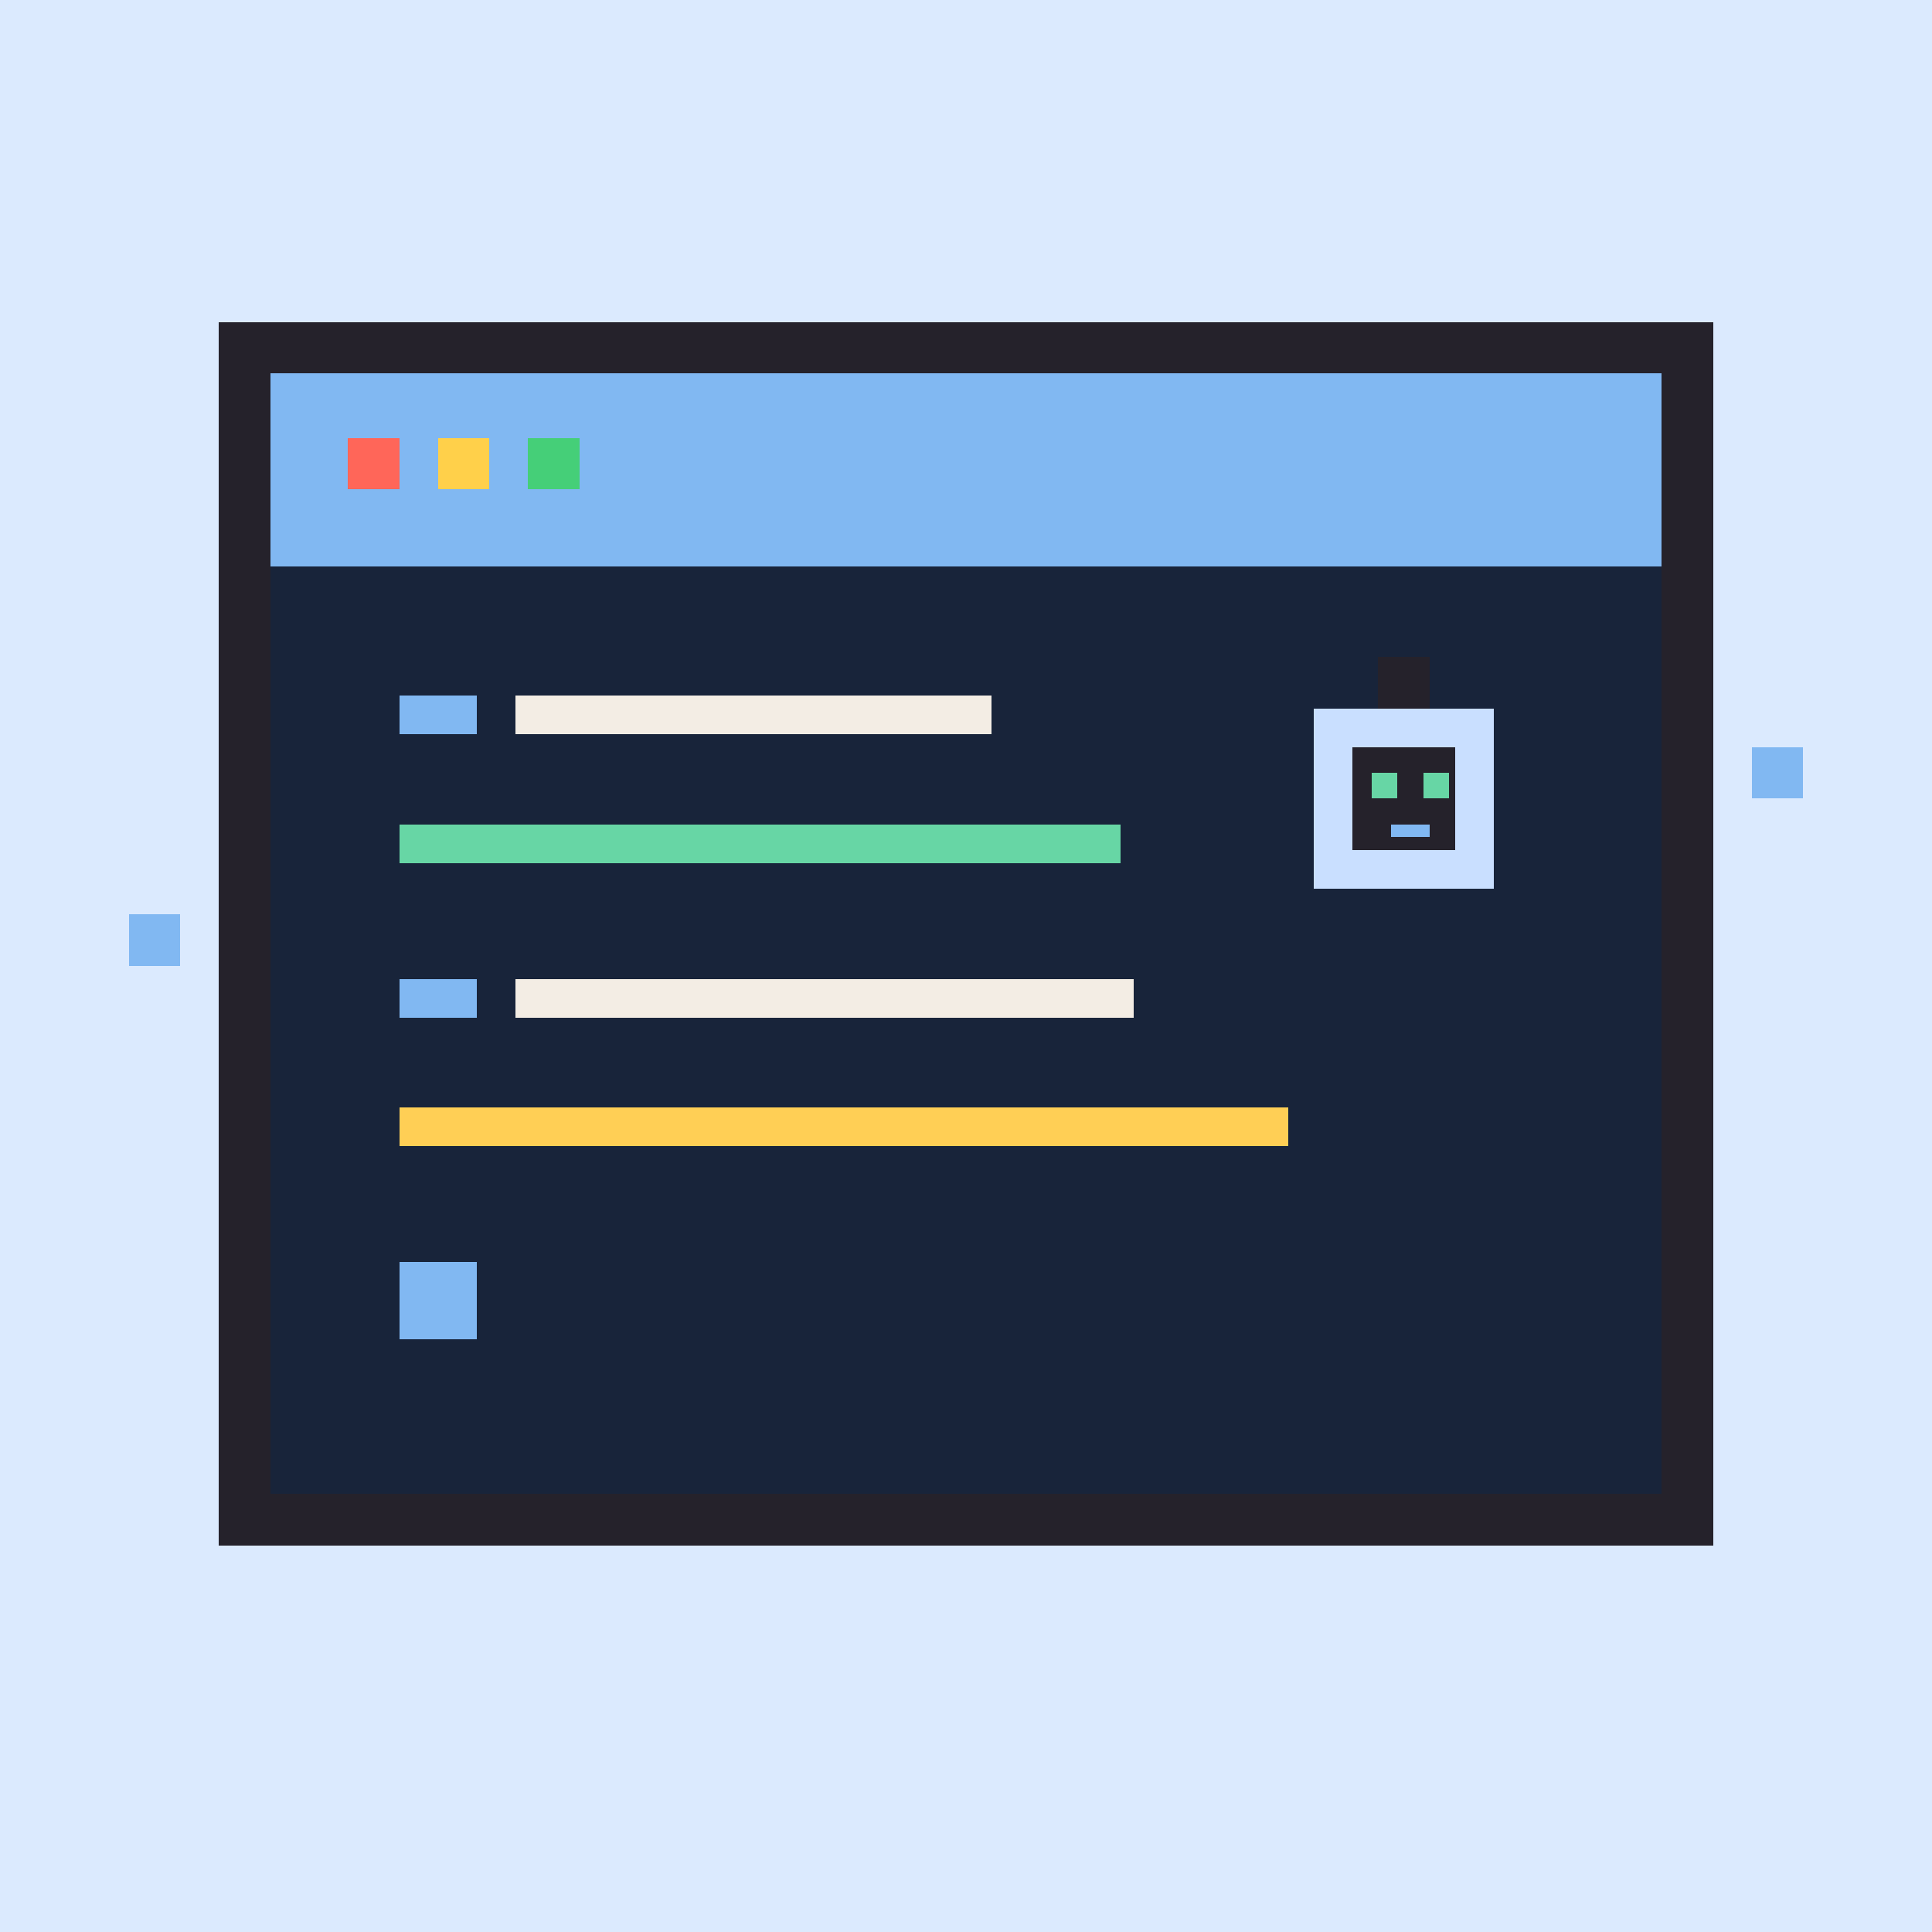
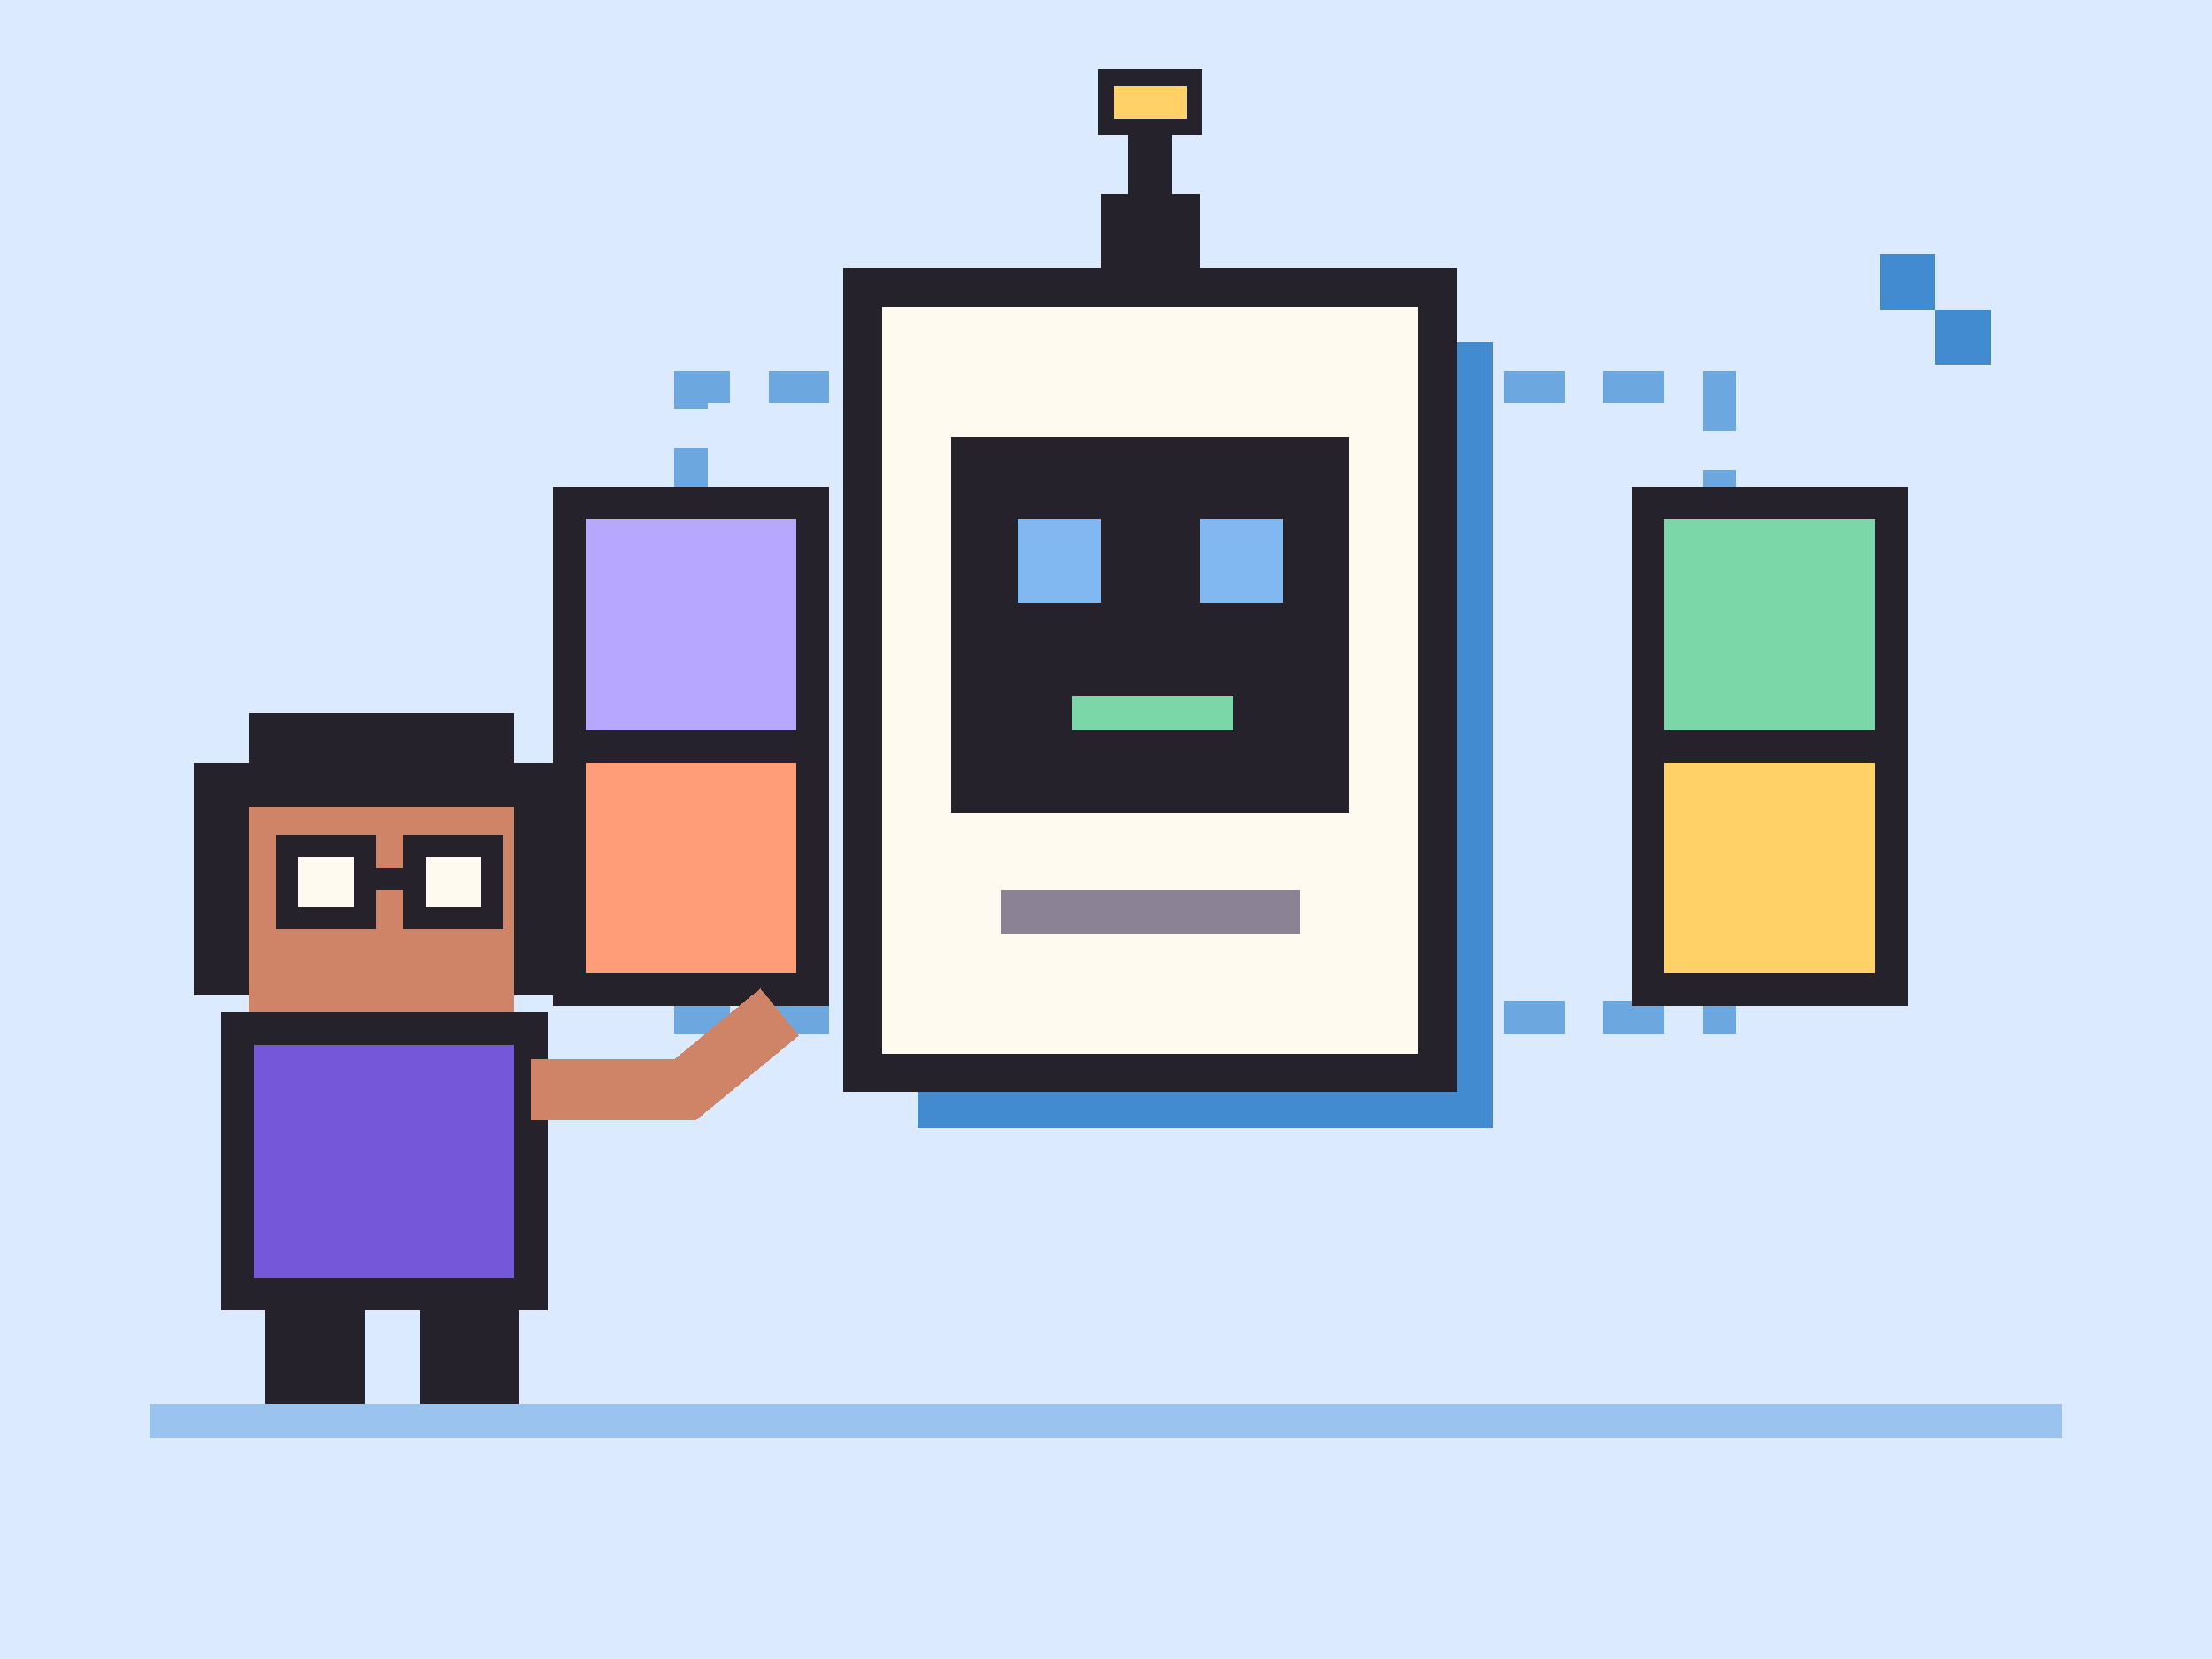
- <svg xmlns="http://www.w3.org/2000/svg" viewBox="0 0 300 300" shape-rendering="crispEdges">
-   <rect width="300" height="300" fill="#dbeafe" />
-   <rect x="34" y="50" width="232" height="190" fill="#25222b" />
-   <rect x="42" y="58" width="216" height="174" fill="#18243a" />
-   <rect x="42" y="58" width="216" height="30" fill="#81b8f2" />
-   <rect x="54" y="68" width="8" height="8" fill="#ff6659" />
-   <rect x="68" y="68" width="8" height="8" fill="#ffd04a" />
-   <rect x="82" y="68" width="8" height="8" fill="#45cf78" />
-   <rect x="62" y="108" width="12" height="6" fill="#81b8f2" />
-   <rect x="80" y="108" width="74" height="6" fill="#f3ede4" />
-   <rect x="62" y="128" width="112" height="6" fill="#67d6a5" />
-   <rect x="62" y="152" width="12" height="6" fill="#81b8f2" />
-   <rect x="80" y="152" width="96" height="6" fill="#f3ede4" />
-   <rect x="62" y="172" width="138" height="6" fill="#ffcf55" />
-   <rect x="62" y="196" width="12" height="12" fill="#81b8f2" />
-   <rect x="204" y="110" width="28" height="28" fill="#c9dfff" />
-   <rect x="210" y="116" width="16" height="16" fill="#25222b" />
-   <rect x="213" y="120" width="4" height="4" fill="#67d6a5" />
-   <rect x="221" y="120" width="4" height="4" fill="#67d6a5" />
-   <rect x="216" y="128" width="6" height="2" fill="#81b8f2" />
-   <rect x="214" y="102" width="8" height="8" fill="#25222b" />
-   <rect x="20" y="142" width="8" height="8" fill="#81b8f2" />
-   <rect x="272" y="116" width="8" height="8" fill="#81b8f2" />
+ <svg xmlns="http://www.w3.org/2000/svg" viewBox="0 0 400 300" shape-rendering="crispEdges">
+   <rect width="400" height="300" fill="#dbeafe" />
+   <rect x="27" y="254" width="346" height="6" fill="#9ac4ef" />
+   <path d="M254 70h57v35M254 184h57v-35M168 70h-43v35M168 184h-43v-35" fill="none" stroke="#6ca8df" stroke-width="6" stroke-dasharray="11 7" />
+   <rect x="298" y="91" width="44" height="44" fill="#7bd6a8" stroke="#25222b" stroke-width="6" />
+   <rect x="103" y="91" width="44" height="44" fill="#b8a7ff" stroke="#25222b" stroke-width="6" />
+   <rect x="298" y="135" width="44" height="44" fill="#ffd166" stroke="#25222b" stroke-width="6" />
+   <rect x="103" y="135" width="44" height="44" fill="#ff9d78" stroke="#25222b" stroke-width="6" />
+   <rect x="166" y="62" width="104" height="142" fill="#438bd1" />
+   <rect x="156" y="52" width="104" height="142" fill="#fffaf0" stroke="#25222b" stroke-width="7" />
+   <rect x="172" y="79" width="72" height="68" fill="#25222b" />
+   <rect x="184" y="94" width="15" height="15" fill="#81b8f2" />
+   <rect x="217" y="94" width="15" height="15" fill="#81b8f2" />
+   <rect x="194" y="126" width="29" height="6" fill="#7bd6a8" />
+   <rect x="199" y="35" width="18" height="17" fill="#25222b" />
+   <rect x="204" y="22" width="8" height="14" fill="#25222b" />
+   <rect x="200" y="14" width="16" height="9" fill="#ffd166" stroke="#25222b" stroke-width="3" />
+   <rect x="181" y="161" width="54" height="8" fill="#8b8295" />
+   <rect x="45" y="129" width="48" height="11" fill="#25222b" />
+   <rect x="35" y="138" width="68" height="42" fill="#25222b" />
+   <rect x="45" y="146" width="48" height="40" fill="#cf8467" />
+   <rect x="52" y="153" width="14" height="13" fill="#fffaf0" stroke="#25222b" stroke-width="4" />
+   <rect x="75" y="153" width="14" height="13" fill="#fffaf0" stroke="#25222b" stroke-width="4" />
+   <rect x="66" y="157" width="9" height="4" fill="#25222b" />
+   <rect x="43" y="186" width="53" height="48" fill="#7557d9" stroke="#25222b" stroke-width="6" />
+   <path d="M96 197h28l17-14" fill="none" stroke="#cf8467" stroke-width="11" />
+   <rect x="48" y="234" width="18" height="20" fill="#25222b" />
+   <rect x="76" y="234" width="18" height="20" fill="#25222b" />
+   <rect x="350" y="56" width="10" height="10" fill="#438bd1" />
+   <rect x="340" y="46" width="10" height="10" fill="#438bd1" />
</svg>
